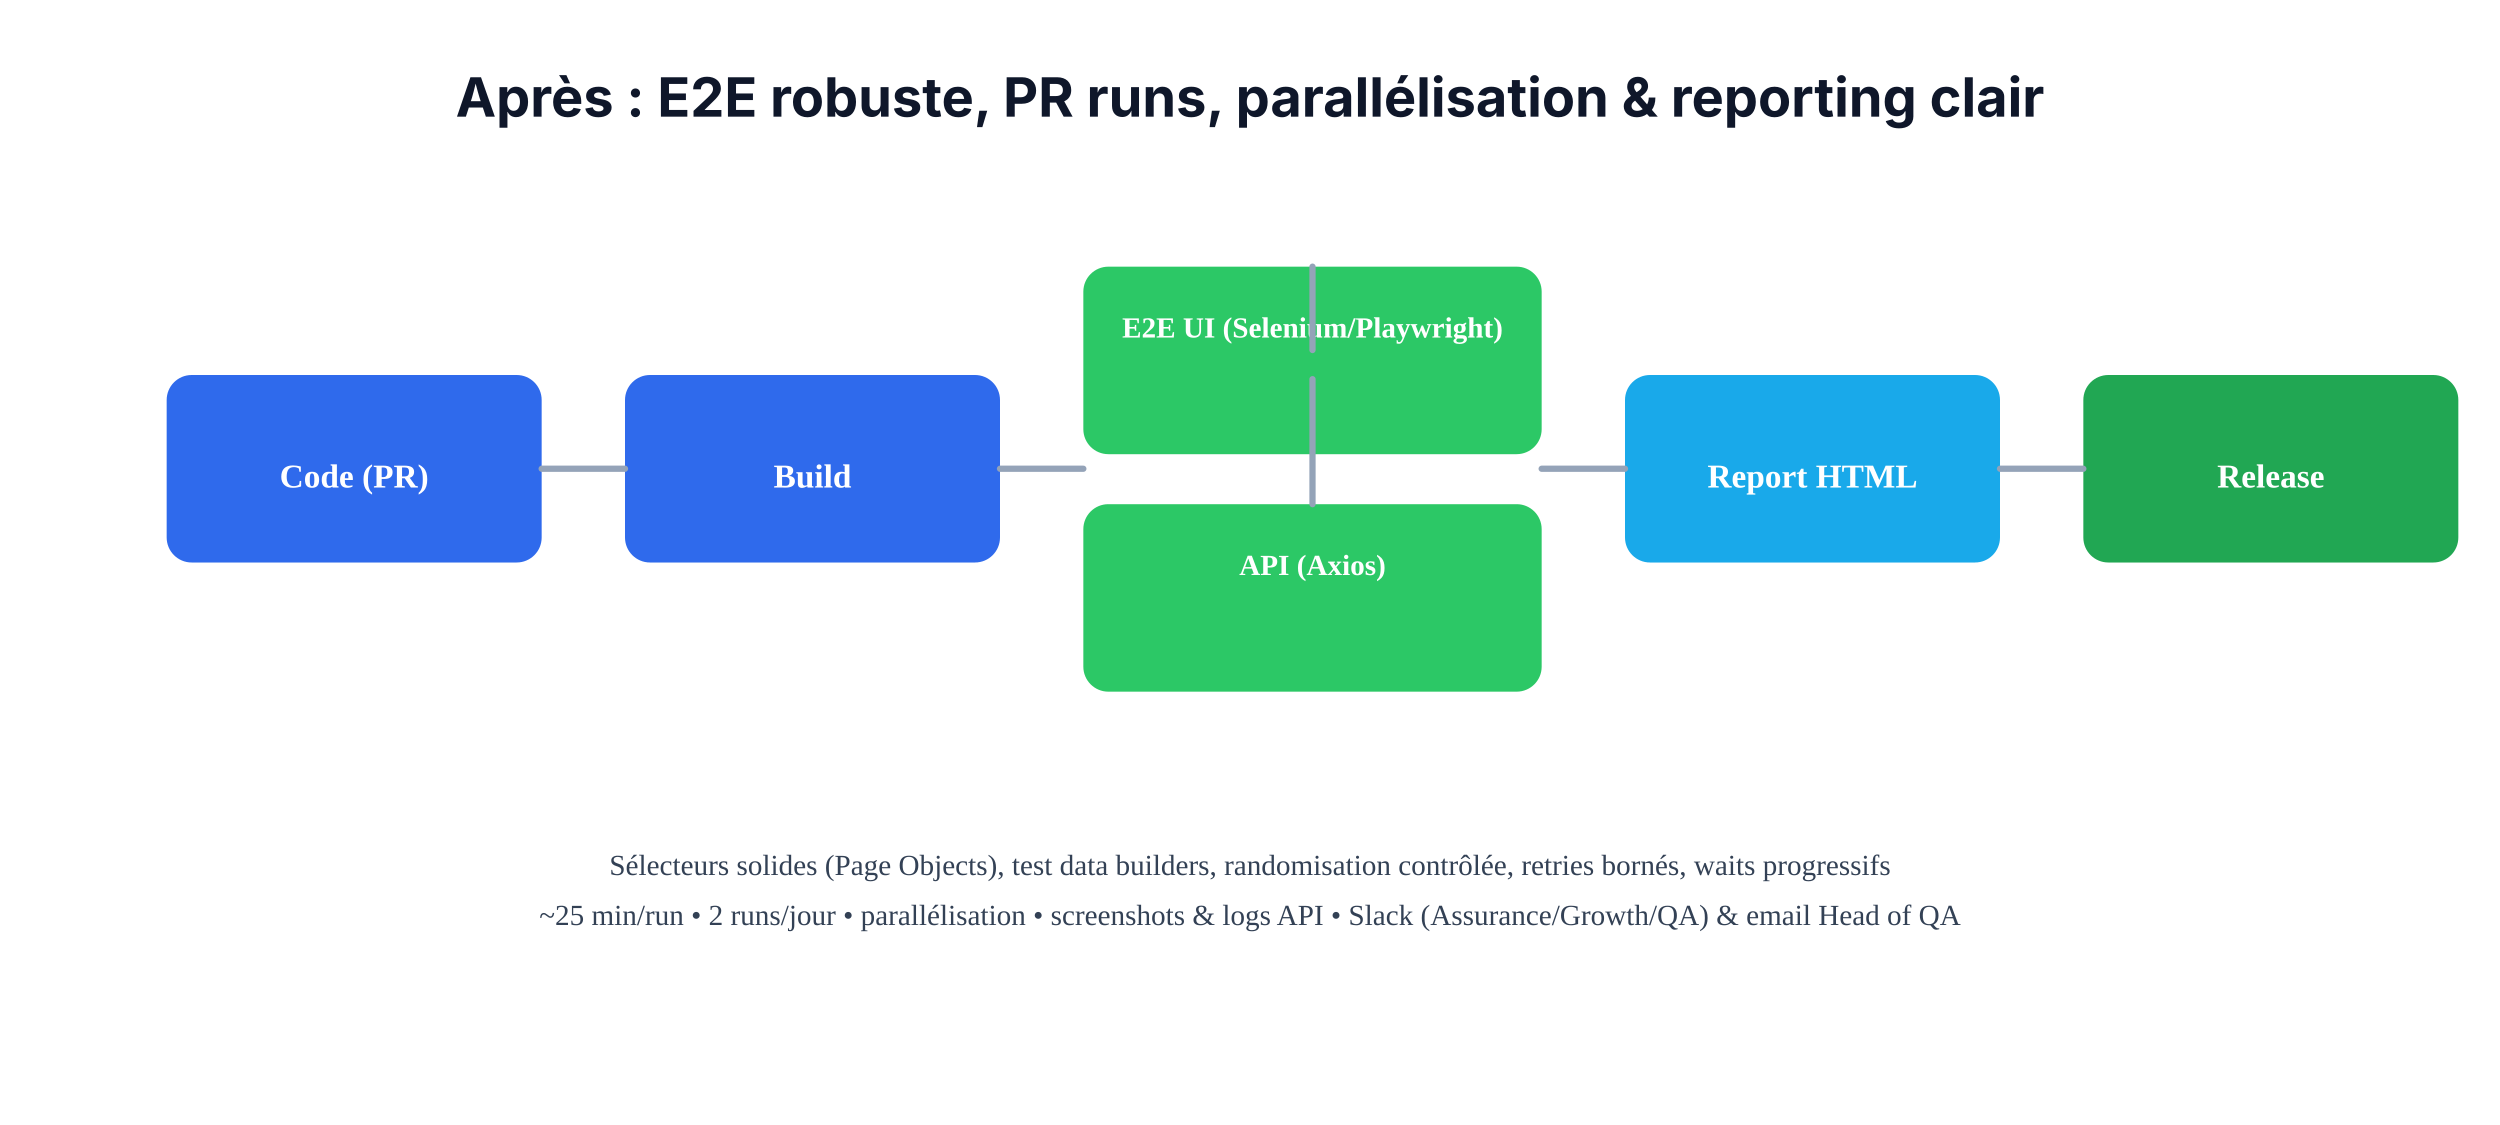
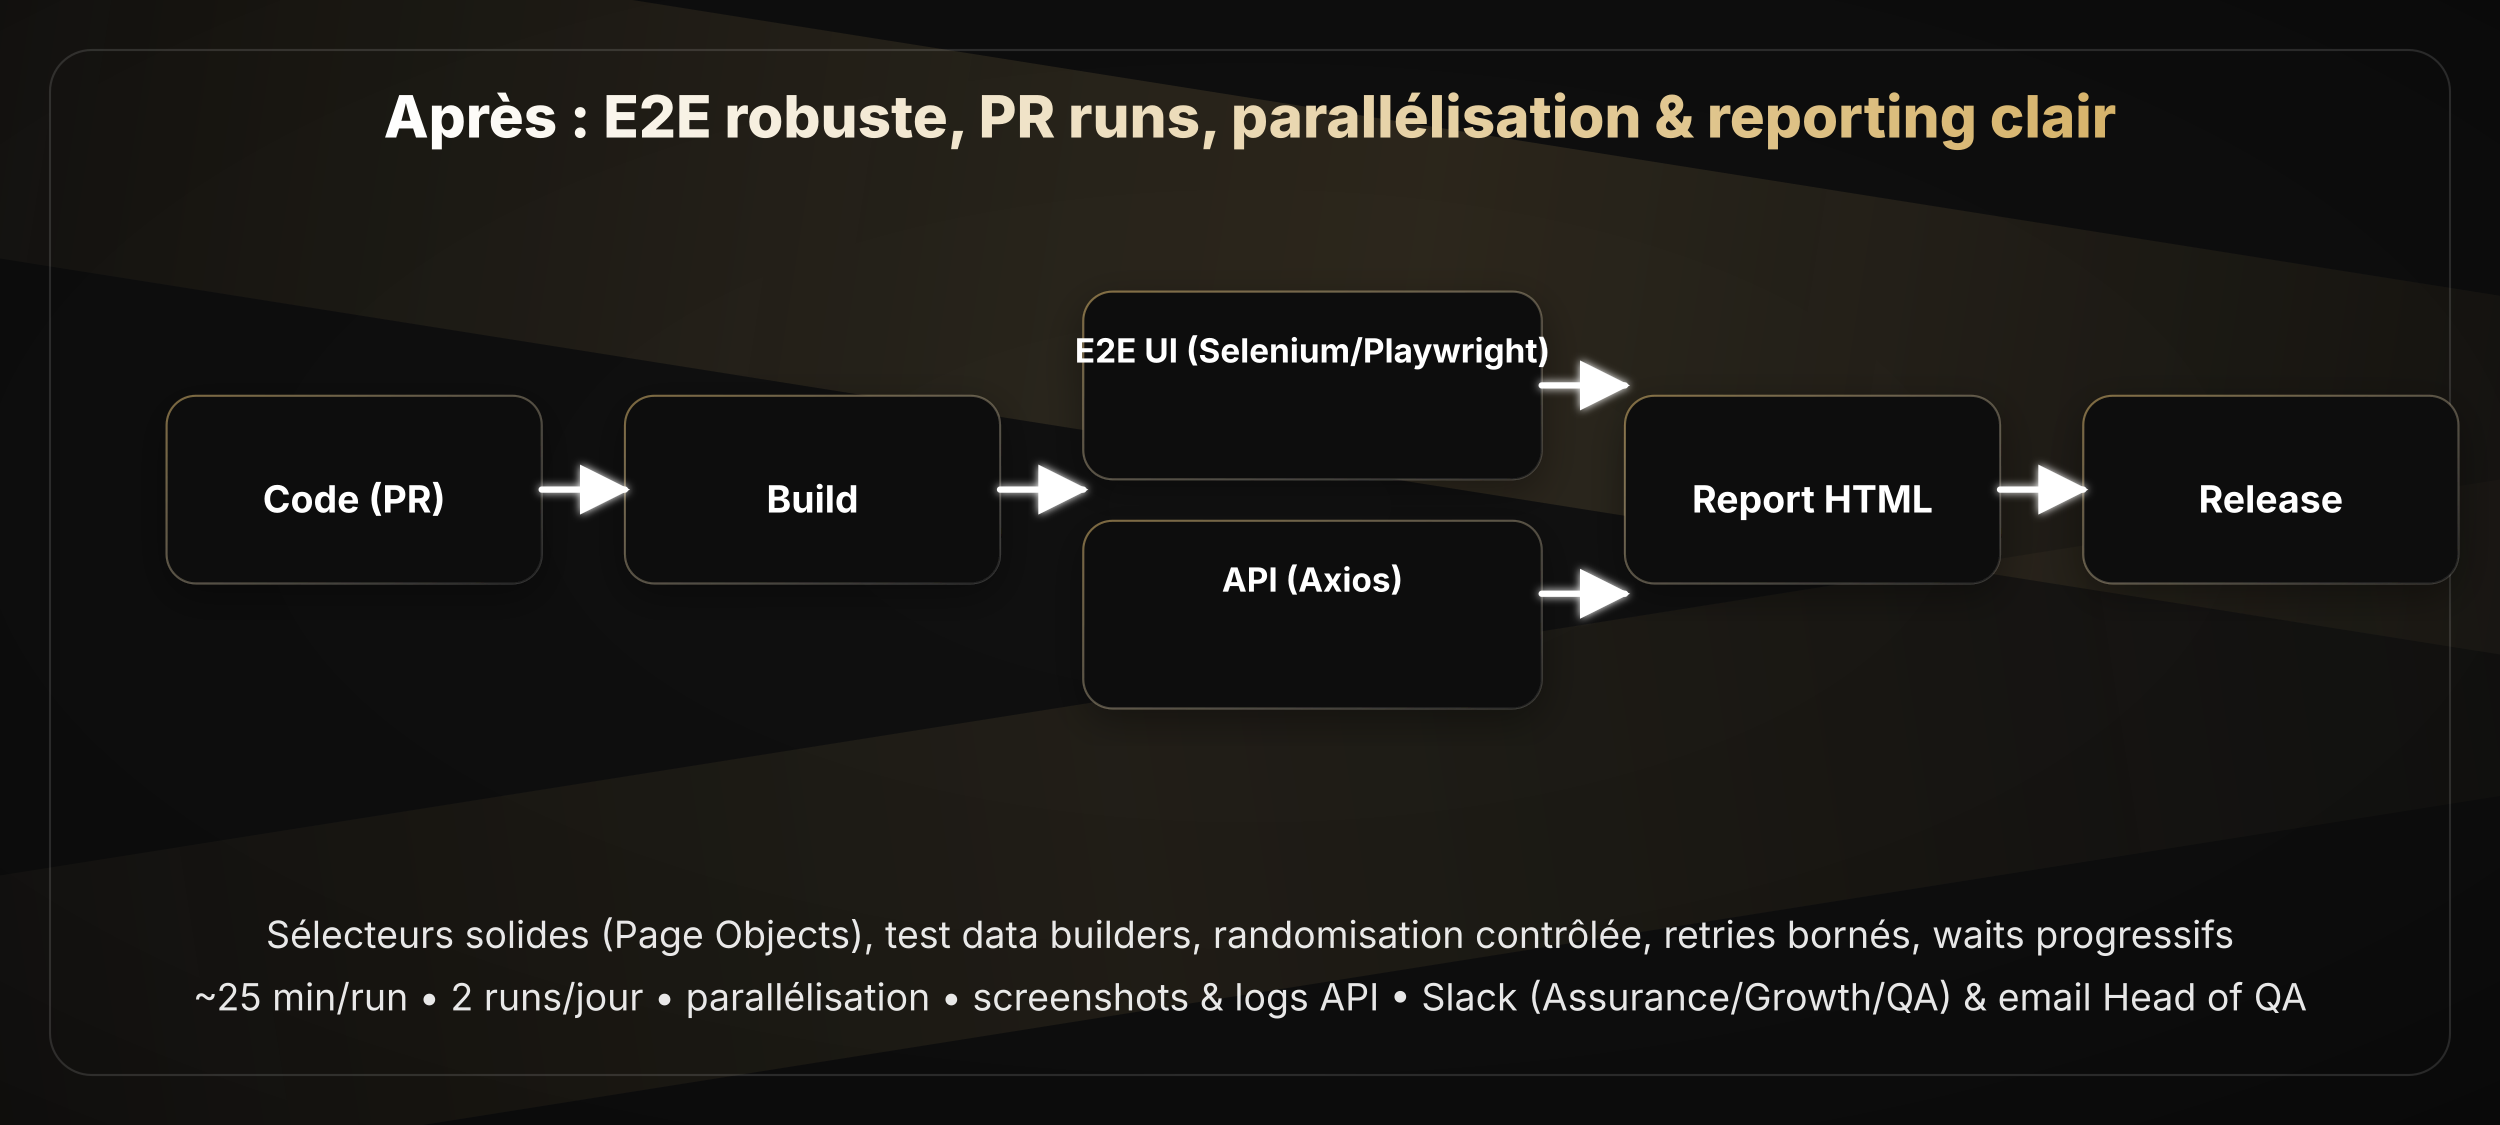
- <svg xmlns="http://www.w3.org/2000/svg" width="1200" height="540" viewBox="0 0 1200 540">
-   <rect width="1200" height="540" fill="#ffffff" />
-   <g font-family="Inter, system-ui, -apple-system, Segoe UI, Roboto, Arial" fill="#0f172a">
-     <text x="600" y="56" font-size="26" font-weight="700" text-anchor="middle">Après : E2E robuste, PR runs, parallélisation &amp; reporting clair</text>
+ <svg xmlns="http://www.w3.org/2000/svg" role="img" width="1200" height="540" viewBox="0 0 1200 540">
+   <defs>
+     <radialGradient id="bgRad" cx="50%" cy="45%" r="80%">
+       <stop offset="0" stop-color="#111111" />
+       <stop offset="0.7" stop-color="#0C0C0C" />
+       <stop offset="1" stop-color="#080808" />
+     </radialGradient>
+     <linearGradient id="beamA" x1="0" y1="0" x2="1" y2="0">
+       <stop offset="0" stop-color="#D6B36A" stop-opacity="0" />
+       <stop offset="0.45" stop-color="#D6B36A" stop-opacity=".14" />
+       <stop offset="0.55" stop-color="#D6B36A" stop-opacity=".16" />
+       <stop offset="1" stop-color="#D6B36A" stop-opacity="0" />
+     </linearGradient>
+     <linearGradient id="beamB" x1="0" y1="0" x2="1" y2="0">
+       <stop offset="0" stop-color="#D6B36A" stop-opacity="0" />
+       <stop offset="0.5" stop-color="#D6B36A" stop-opacity=".10" />
+       <stop offset="1" stop-color="#D6B36A" stop-opacity="0" />
+     </linearGradient>
+     <linearGradient id="goldStroke" x1="0" y1="0" x2="1" y2="1">
+       <stop offset="0" stop-color="#D6B36A" stop-opacity=".55" />
+       <stop offset="1" stop-color="#FFFFFF" stop-opacity=".08" />
+     </linearGradient>
+     <filter id="cardShadow" x="-20%" y="-20%" width="140%" height="140%">
+       <feDropShadow dx="0" dy="6" stdDeviation="10" flood-color="#000" flood-opacity=".35" />
+     </filter>
+     <filter id="glowWhite" x="-40%" y="-40%" width="180%" height="180%">
+       <feGaussianBlur stdDeviation="2" result="b1" />
+       <feMerge>
+         <feMergeNode in="b1" />
+         <feMergeNode in="SourceGraphic" />
+       </feMerge>
+     </filter>
+     <linearGradient id="titleGrad" x1="0" y1="0" x2="1" y2="0">
+       <stop offset="0" stop-color="#FFFFFF" />
+       <stop offset="1" stop-color="#D6B36A" />
+     </linearGradient>
+     <marker id="arrowHead" viewBox="0 0 10 10" refX="9" refY="5" markerWidth="8" markerHeight="8" orient="auto-start-reverse">
+       <path d="M0,0 L10,5 L0,10 Z" fill="#FFFFFF" />
+     </marker>
+   </defs>
+   <rect width="1200" height="540" fill="url(#bgRad)" />
+   <rect x="-200" y="48" width="1600" height="170" fill="url(#beamA)" transform="rotate(9 600 130)" opacity=".9" />
+   <rect x="-260" y="326" width="1600" height="150" fill="url(#beamB)" transform="rotate(-9 600 390)" opacity=".9" />
+   <rect x="24" y="24" width="1152" height="492" rx="20" fill="none" stroke="#FFFFFF20" />
+   <g font-family="Inter, system-ui, -apple-system, Segoe UI, Roboto, Arial" text-rendering="geometricPrecision">
+     <text x="600" y="66" font-size="28" font-weight="800" text-anchor="middle" fill="url(#titleGrad)">
+       Après : E2E robuste, PR runs, parallélisation &amp; reporting clair
+     </text>
  </g>
-   <g transform="translate(80,180)">
-     <rect x="0" y="0" width="180" height="90" rx="12" fill="#2563eb" opacity="0.95" />
-     <text x="90" y="54" text-anchor="middle" font-size="16" font-weight="600" fill="#fff">Code (PR)</text>
-     <rect x="220" y="0" width="180" height="90" rx="12" fill="#2563eb" opacity="0.95" />
-     <text x="310" y="54" text-anchor="middle" font-size="16" font-weight="600" fill="#fff">Build</text>
-     <rect x="440" y="-52" width="220" height="90" rx="12" fill="#22c55e" opacity="0.95" />
-     <text x="550" y="-18" text-anchor="middle" font-size="14" font-weight="700" fill="#fff">E2E UI (Selenium/Playwright)</text>
-     <rect x="440" y="62" width="220" height="90" rx="12" fill="#22c55e" opacity="0.95" />
-     <text x="550" y="96" text-anchor="middle" font-size="14" font-weight="700" fill="#fff">API (Axios)</text>
-     <rect x="700" y="0" width="180" height="90" rx="12" fill="#0ea5e9" opacity="0.95" />
-     <text x="790" y="54" text-anchor="middle" font-size="16" font-weight="600" fill="#fff">Report HTML</text>
-     <rect x="920" y="0" width="180" height="90" rx="12" fill="#16a34a" opacity="0.95" />
-     <text x="1010" y="54" text-anchor="middle" font-size="16" font-weight="600" fill="#fff">Release</text>
-     <g stroke="#94a3b8" stroke-width="3" fill="none" stroke-linecap="round">
+   <g transform="translate(80,190)" font-family="Inter, system-ui, -apple-system, Segoe UI, Roboto, Arial">
+     <g filter="url(#cardShadow)">
+       <rect x="0" y="0" width="180" height="90" rx="14" fill="#0B0B0B" stroke="url(#goldStroke)" />
+       <text x="90" y="56" text-anchor="middle" font-size="18" font-weight="700" fill="#FFFFFF">Code (PR)</text>
+     </g>
+     <g filter="url(#cardShadow)">
+       <rect x="220" y="0" width="180" height="90" rx="14" fill="#0B0B0B" stroke="url(#goldStroke)" />
+       <text x="310" y="56" text-anchor="middle" font-size="18" font-weight="700" fill="#FFFFFF">Build</text>
+     </g>
+     <g filter="url(#cardShadow)">
+       <rect x="440" y="-50" width="220" height="90" rx="14" fill="#0B0B0B" stroke="url(#goldStroke)" />
+       <text x="550" y="-16" text-anchor="middle" font-size="16" font-weight="700" fill="#FFFFFF">E2E UI (Selenium/Playwright)</text>
+     </g>
+     <g filter="url(#cardShadow)">
+       <rect x="440" y="60" width="220" height="90" rx="14" fill="#0B0B0B" stroke="url(#goldStroke)" />
+       <text x="550" y="94" text-anchor="middle" font-size="16" font-weight="700" fill="#FFFFFF">API (Axios)</text>
+     </g>
+     <g filter="url(#cardShadow)">
+       <rect x="700" y="0" width="180" height="90" rx="14" fill="#0B0B0B" stroke="url(#goldStroke)" />
+       <text x="790" y="56" text-anchor="middle" font-size="18" font-weight="700" fill="#FFFFFF">Report HTML</text>
+     </g>
+     <g filter="url(#cardShadow)">
+       <rect x="920" y="0" width="180" height="90" rx="14" fill="#0B0B0B" stroke="url(#goldStroke)" />
+       <text x="1010" y="56" text-anchor="middle" font-size="18" font-weight="700" fill="#FFFFFF">Release</text>
+     </g>
+     <g stroke="#FFFFFF" stroke-width="3" stroke-linecap="round" fill="none" filter="url(#glowWhite)" marker-end="url(#arrowHead)">
      <path d="M180,45 H220" />
      <path d="M400,45 H440" />
-       <path d="M660,45 H700" />
+       <path d="M660,-5 H700" />
+       <path d="M660,95 H700" />
      <path d="M880,45 H920" />
-       <path d="M550,-52 V-12" />
-       <path d="M550,62 V2" />
    </g>
  </g>
-   <g fill="#334155" font-size="14">
-     <text x="600" y="420" text-anchor="middle">Sélecteurs solides (Page Objects), test data builders, randomisation contrôlée, retries bornés, waits progressifs</text>
-     <text x="600" y="444" text-anchor="middle">~25 min/run • 2 runs/jour • parallélisation • screenshots &amp; logs API • Slack (Assurance/Growth/QA) &amp; email Head of QA</text>
+   <g font-family="Inter, system-ui, -apple-system, Segoe UI, Roboto, Arial" fill="#FFFFFFE6" text-anchor="middle">
+     <text x="600" y="455" font-size="18">
+       Sélecteurs solides (Page Objects), test data builders, randomisation contrôlée, retries bornés, waits progressifs
+     </text>
+     <text x="600" y="485" font-size="18">
+       ~25 min/run • 2 runs/jour • parallélisation • screenshots &amp; logs API • Slack (Assurance/Growth/QA) &amp; email Head of QA
+     </text>
  </g>
</svg>
